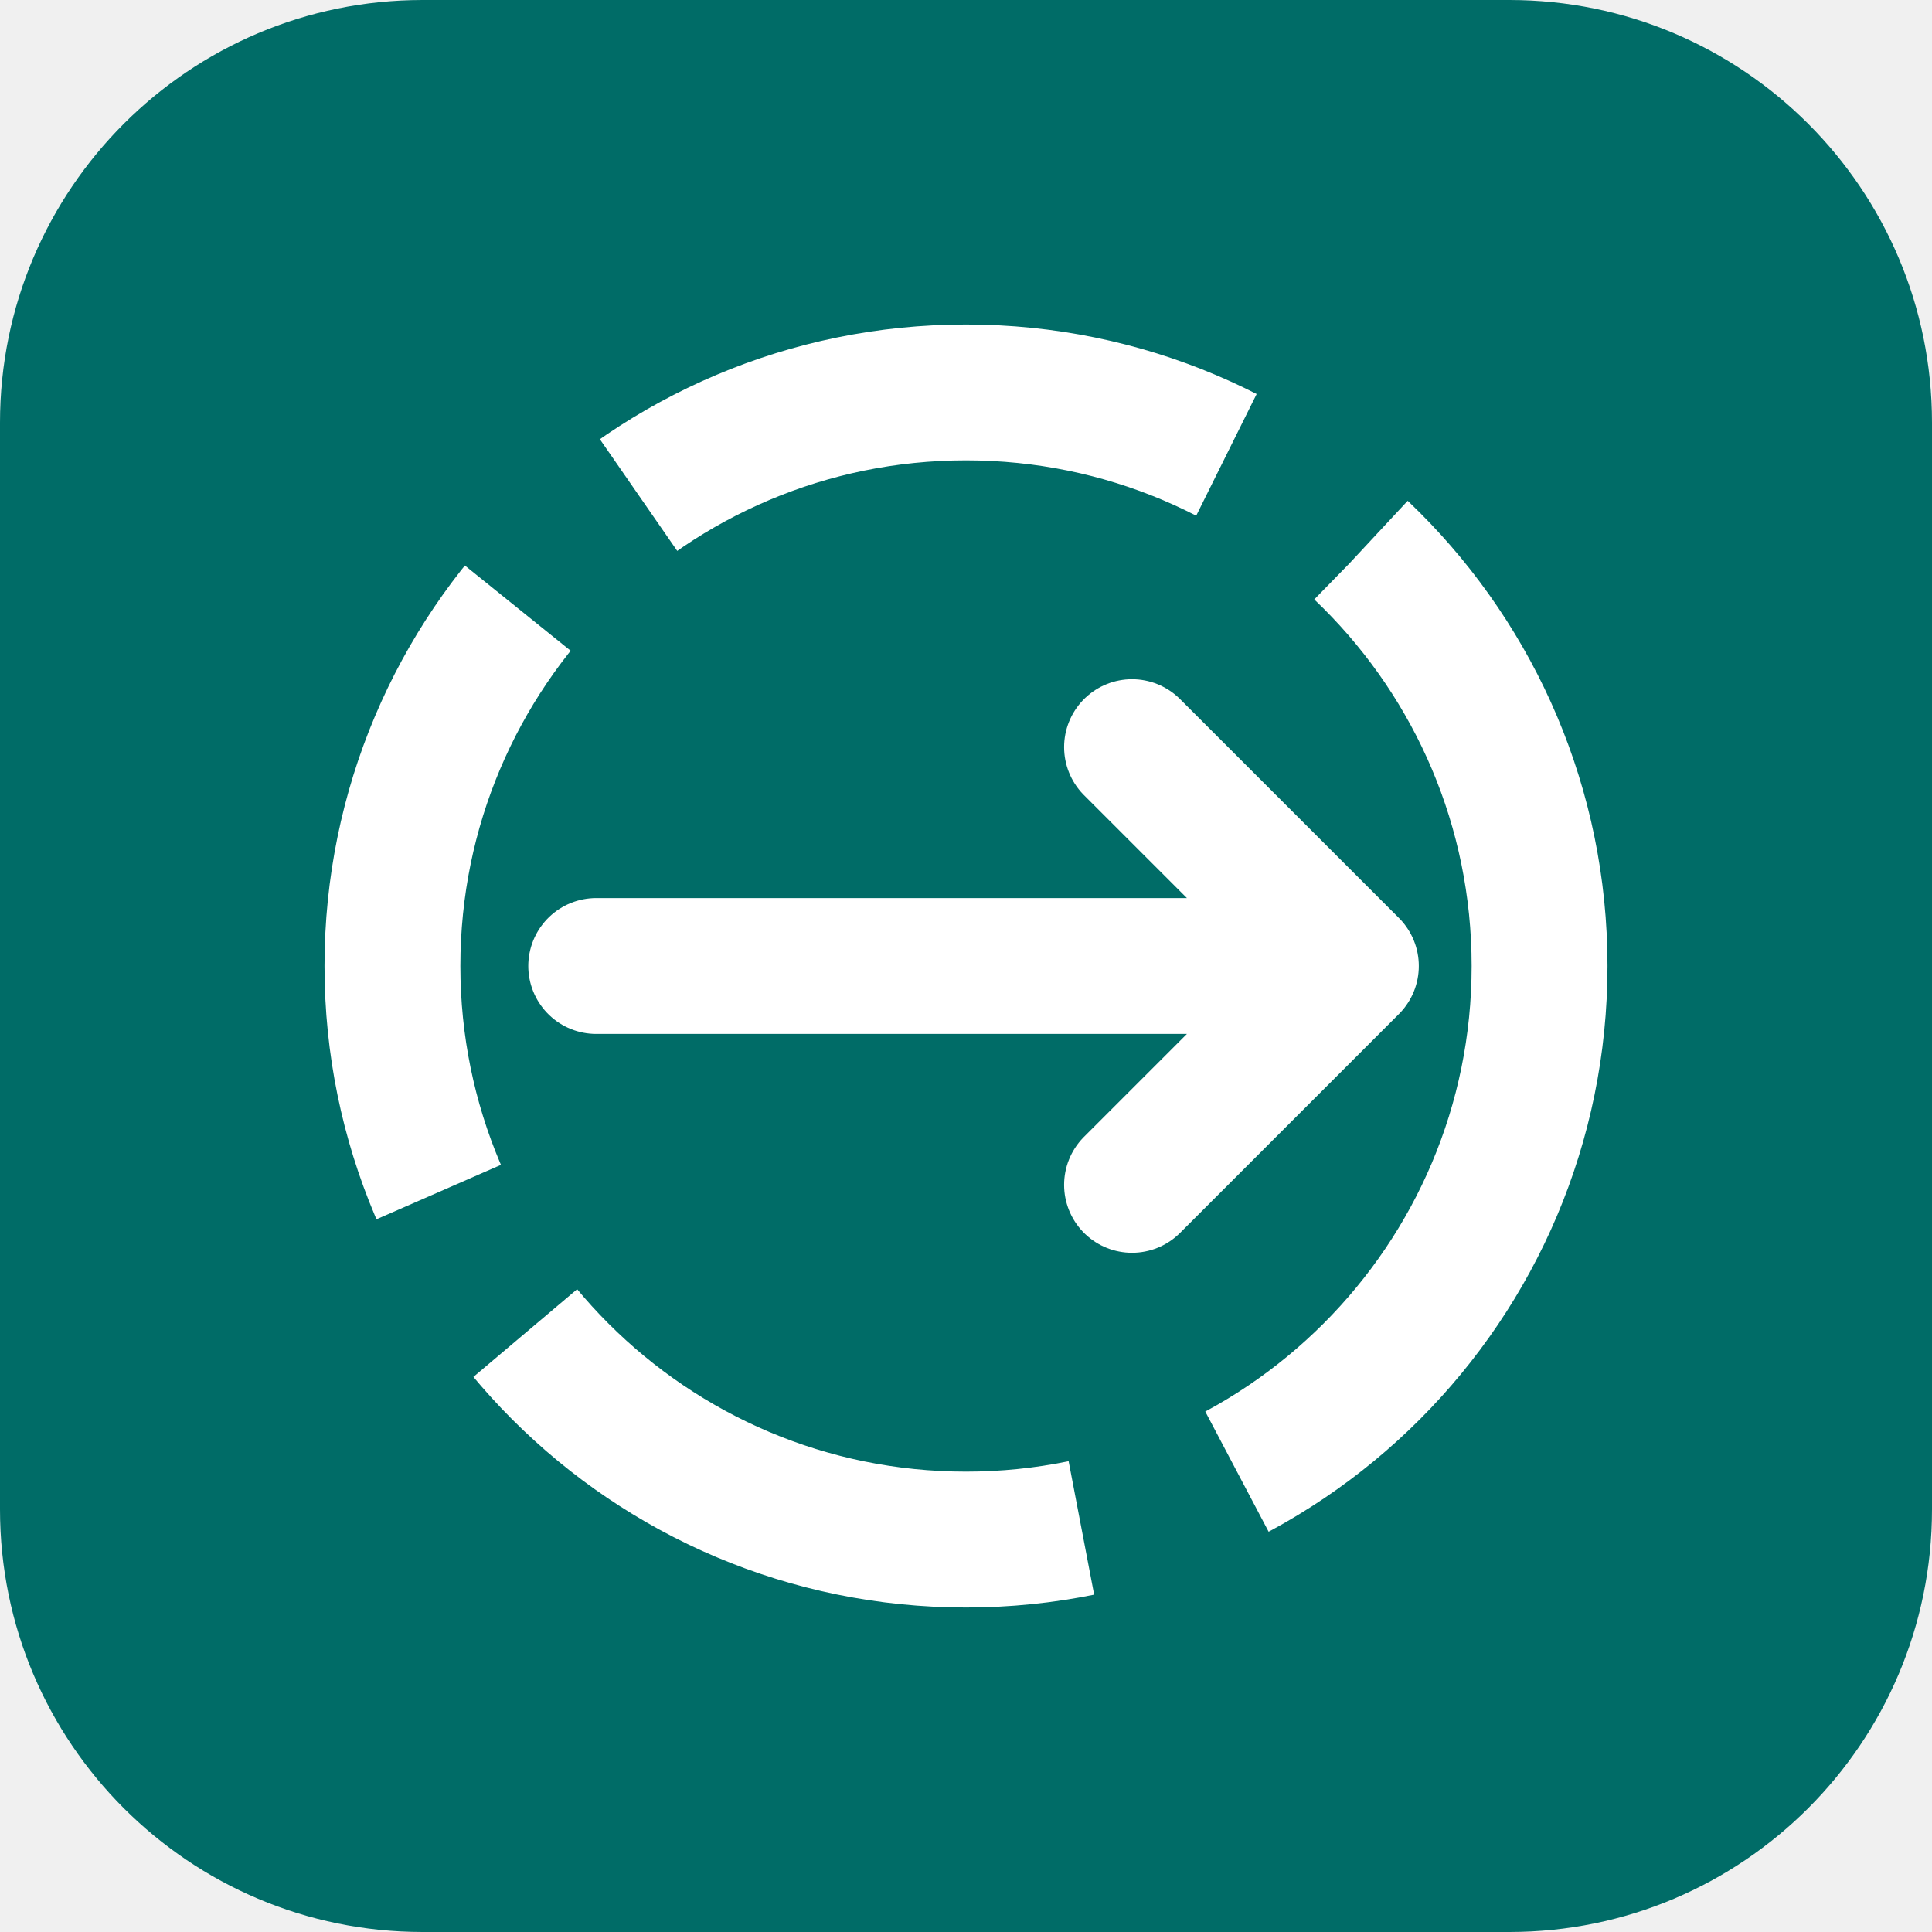
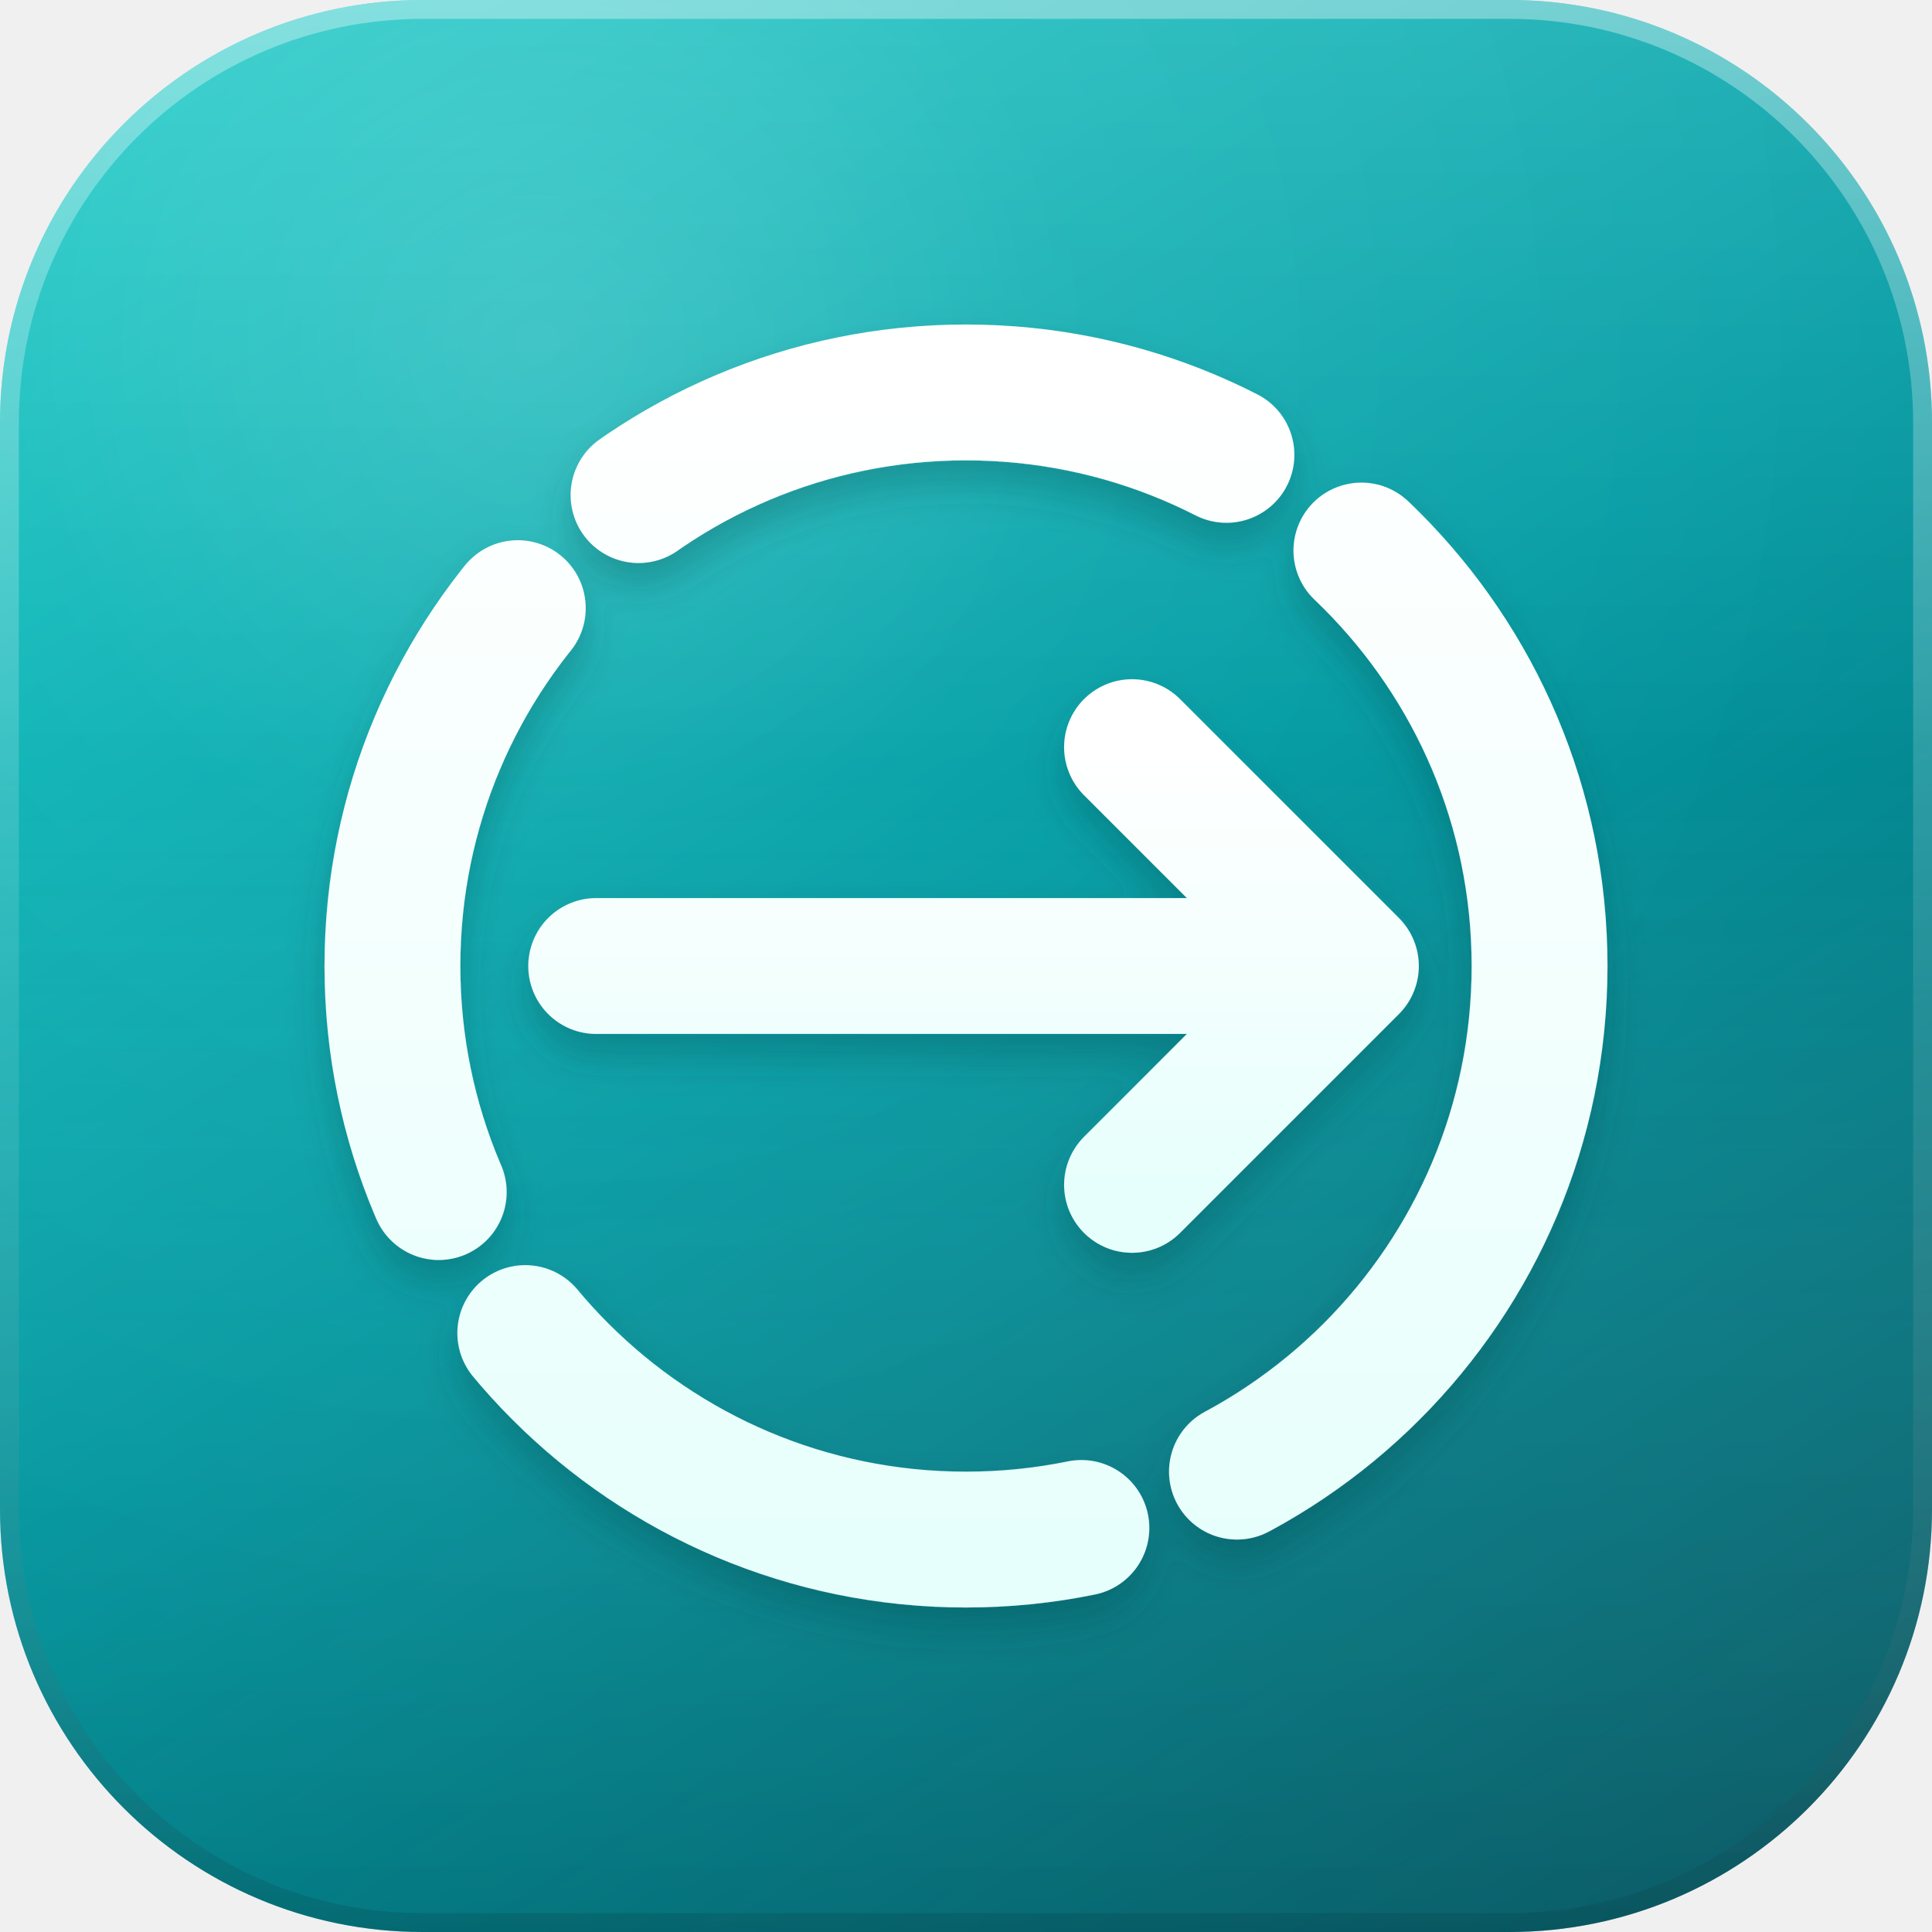
<svg xmlns="http://www.w3.org/2000/svg" viewBox="0 0 256 256">
-   <rect width="256" height="256" rx="56" fill="#006C67" />
-   <circle cx="128" cy="128" r="76" fill="none" stroke="#FFFFFF" stroke-width="18" stroke-dasharray="82 22" />
-   <path d="M79 128h98M150 99l29 29-29 29" fill="none" stroke="#FFFFFF" stroke-width="18" stroke-linecap="round" stroke-linejoin="round" />
+   <defs>
+     <linearGradient id="plate" x1="0.18" y1="0" x2="0.82" y2="1">
+       <stop offset="0%" stop-color="#14C4C2" />
+       <stop offset="48%" stop-color="#009BA3" />
+       <stop offset="100%" stop-color="#0B6570" />
+     </linearGradient>
+     <radialGradient id="spot" cx="28%" cy="18%" r="70%">
+       <stop offset="0%" stop-color="#FFFFFF" stop-opacity=".16" />
+       <stop offset="40%" stop-color="#FFFFFF" stop-opacity=".04" />
+       <stop offset="100%" stop-color="#FFFFFF" stop-opacity="0" />
+     </radialGradient>
+     <linearGradient id="sheen" x1="0.5" y1="0" x2="0.5" y2="1">
+       <stop offset="0%" stop-color="#FFFFFF" stop-opacity=".12" />
+       <stop offset="40%" stop-color="#FFFFFF" stop-opacity="0" />
+       <stop offset="100%" stop-color="#00343C" stop-opacity=".14" />
+     </linearGradient>
+     <linearGradient id="rim" x1="0.5" y1="0" x2="0.5" y2="1">
+       <stop offset="0%" stop-color="#FFFFFF" stop-opacity=".36" />
+       <stop offset="52%" stop-color="#FFFFFF" stop-opacity=".10" />
+       <stop offset="100%" stop-color="#002E34" stop-opacity=".20" />
+     </linearGradient>
+     <linearGradient id="glyph" x1="0.5" y1="0" x2="0.5" y2="1">
+       <stop offset="0%" stop-color="#FFFFFF" />
+       <stop offset="100%" stop-color="#E7FFFC" />
+     </linearGradient>
+     <filter id="glyphLift" x="-25%" y="-25%" width="150%" height="150%" color-interpolation-filters="sRGB">
+       <feDropShadow dx="0" dy="3" stdDeviation="2.4" flood-color="#014247" flood-opacity=".28" />
+     </filter>
+     <clipPath id="plateClip">
+       <rect width="256" height="256" rx="56" />
+     </clipPath>
+   </defs>
+   <g clip-path="url(#plateClip)">
+     <rect width="256" height="256" rx="56" fill="url(#plate)" />
+     <rect width="256" height="256" fill="url(#spot)" />
+     <rect width="256" height="256" fill="url(#sheen)" />
+   </g>
+   <rect x="1.25" y="1.25" width="253.5" height="253.5" rx="54.75" fill="none" stroke="url(#rim)" stroke-width="2.5" />
+   <g fill="none" stroke="url(#glyph)" stroke-width="18" stroke-linecap="round" stroke-linejoin="round" filter="url(#glyphLift)">
+     <circle cx="128" cy="128" r="76" stroke-dasharray="82 22" />
+     <path d="M79 128h98M150 99l29 29-29 29" />
+   </g>
</svg>
